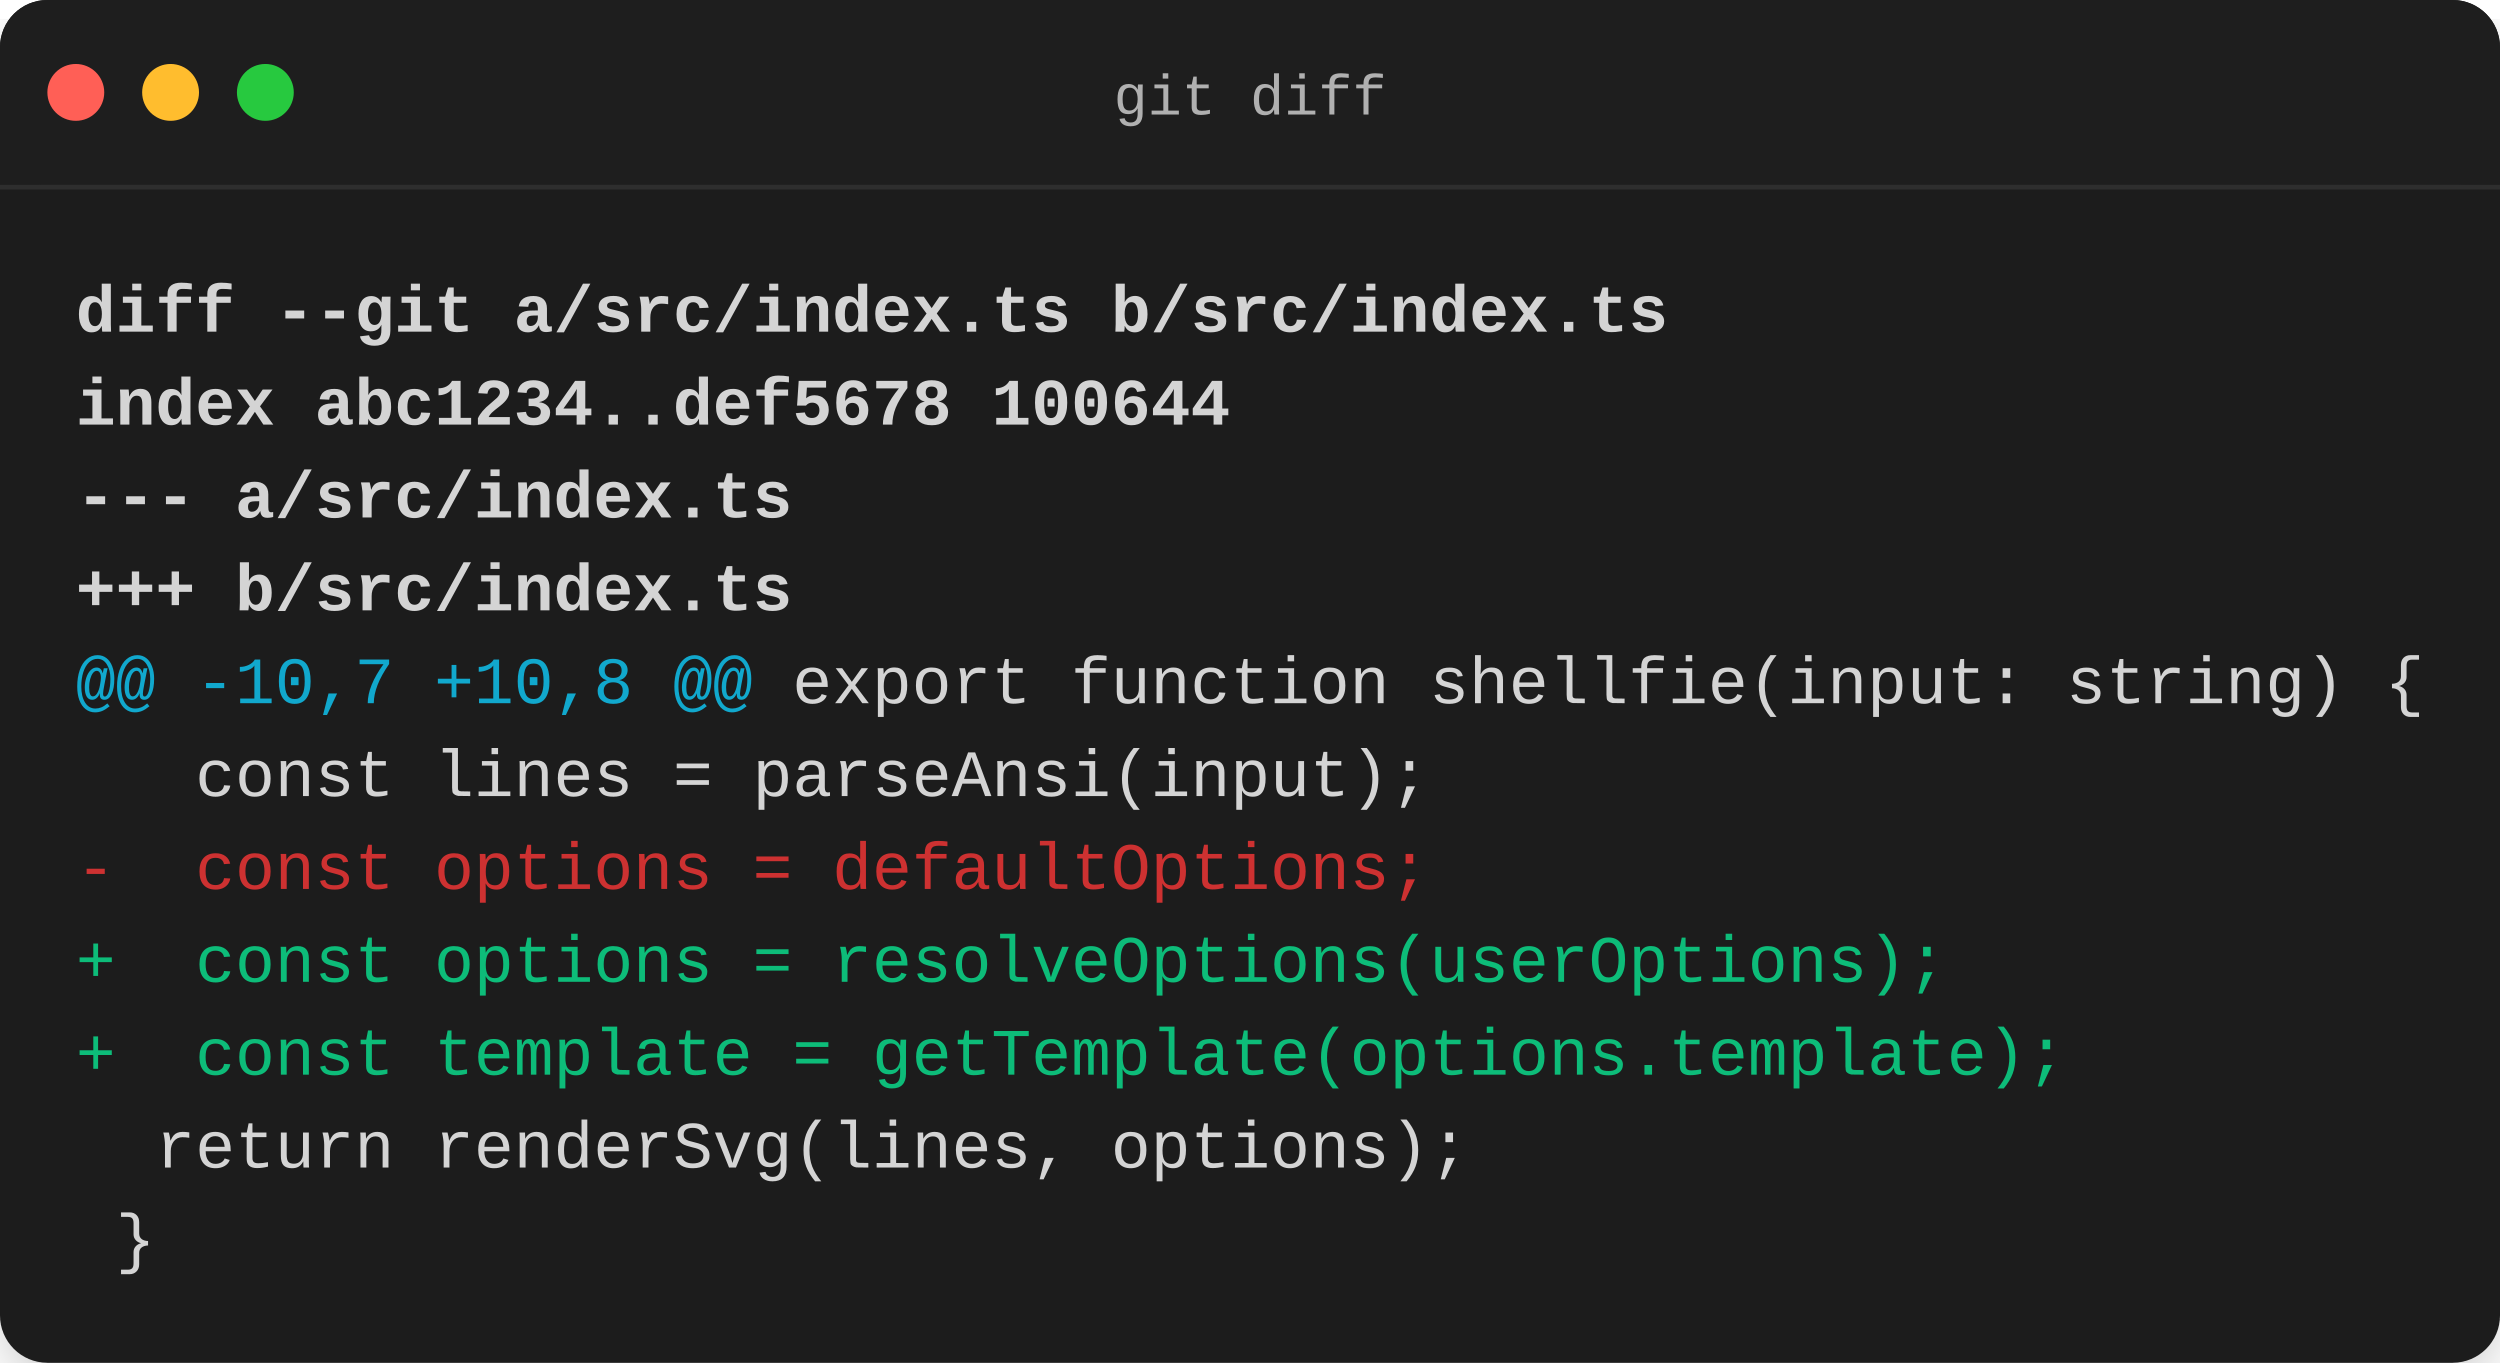
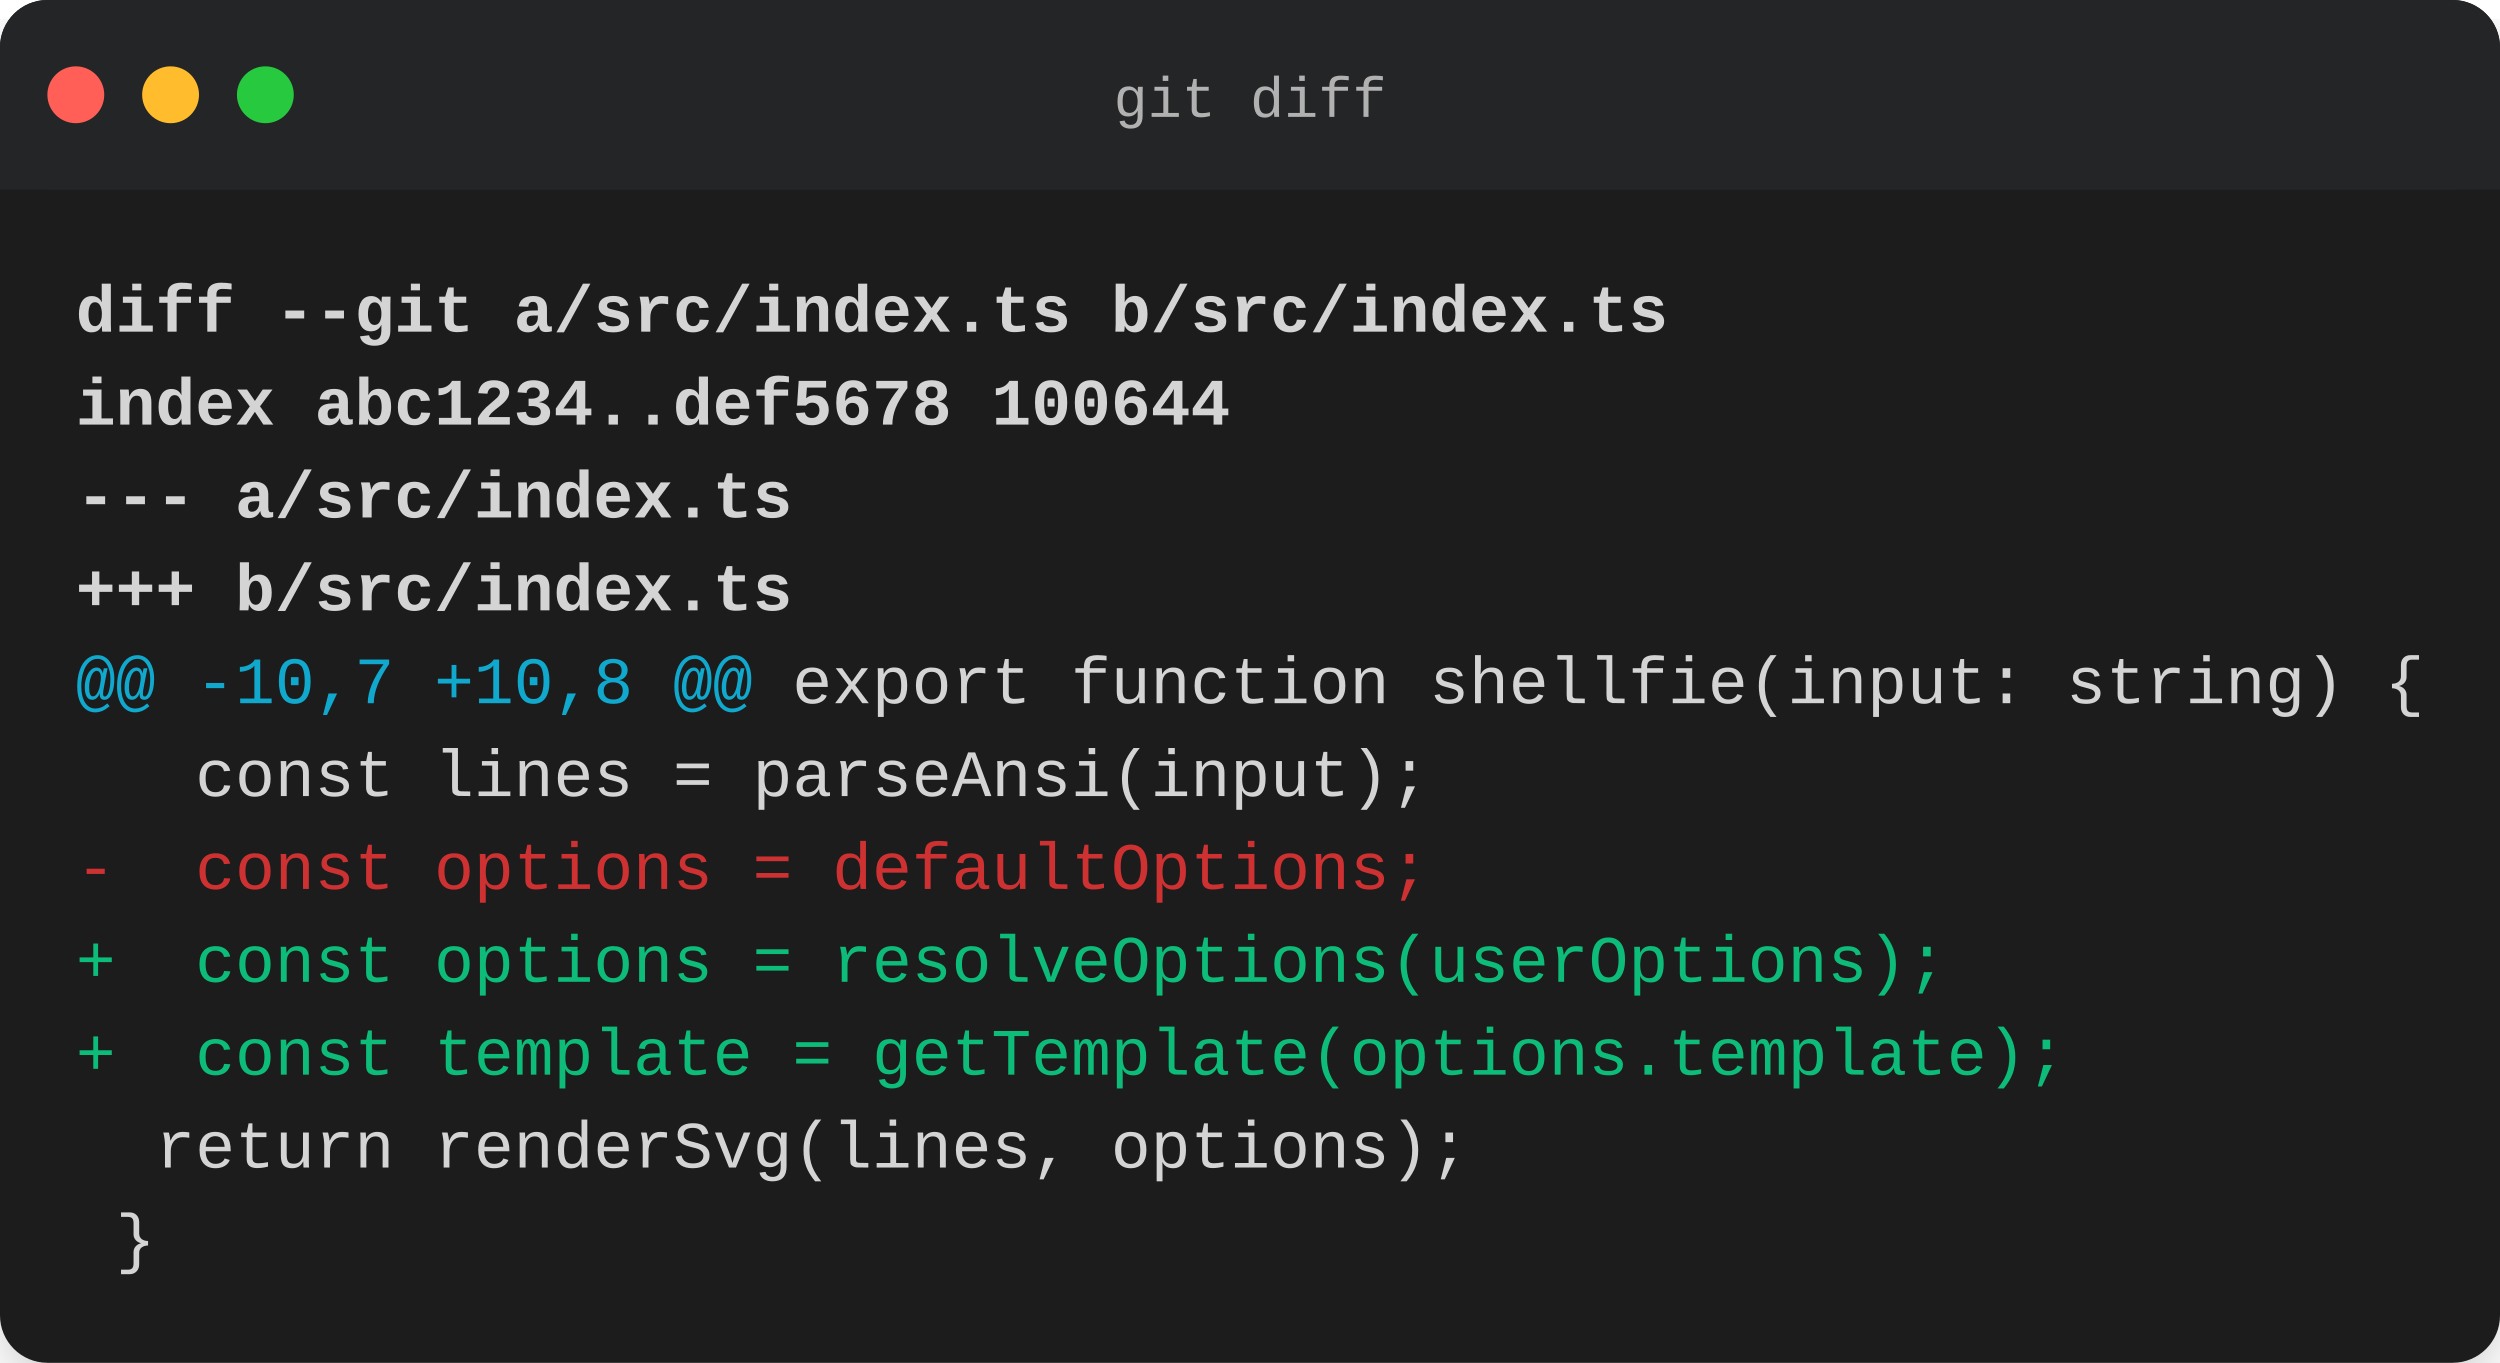
<svg xmlns="http://www.w3.org/2000/svg" viewBox="0 0 527.6 287.6" width="527.6" height="287.6">
  <defs>
    <filter id="shadow" x="-10%" y="-10%" width="120%" height="120%">
      <feDropShadow dx="0" dy="4" stdDeviation="8" flood-opacity="0.3" />
    </filter>
  </defs>
  <rect x="0" y="0" width="527.6" height="287.6" fill="#1e1e1e" rx="10" ry="10" filter="url(#shadow)" />
  <g class="title-bar">
-     <rect x="0" y="0" width="527.6" height="39" fill="#1e1e1e" rx="10" ry="10" />
-     <rect x="0" y="29" width="527.6" height="10" fill="#1e1e1e" />
-     <line x1="0" y1="39.5" x2="527.6" y2="39.5" stroke="#d4d4d41a" stroke-width="1" />
-     <circle cx="16" cy="19.5" r="6" fill="#ff5f56" />
-     <circle cx="36" cy="19.5" r="6" fill="#ffbd2e" />
-     <circle cx="56" cy="19.5" r="6" fill="#27c93f" />
-     <text x="263.8" y="24.167" fill="#d4d4d4" font-family="'SF Mono', 'Monaco', 'Menlo', 'Ubuntu Mono', 'Consolas', 'Courier New', monospace" font-size="12" text-anchor="middle" opacity="0.8">git diff</text>
+     <rect x="0" y="0" width="527.6" height="40" fill="#242526" rx="10" ry="10" />
+     <rect x="0" y="30" width="527.6" height="10" fill="#242526" />
+     <circle cx="16" cy="20" r="6" fill="#ff5f56" />
+     <circle cx="36" cy="20" r="6" fill="#ffbd2e" />
+     <circle cx="56" cy="20" r="6" fill="#27c93f" />
+     <text x="263.8" y="24.667" fill="#d4d4d4" font-family="'SF Mono', 'Monaco', 'Menlo', 'Ubuntu Mono', 'Consolas', 'Courier New', monospace" font-size="12" text-anchor="middle" opacity="0.8">git diff</text>
  </g>
  <g class="text">
    <text y="70" font-family="'SF Mono', 'Monaco', 'Menlo', 'Ubuntu Mono', 'Consolas', 'Courier New', monospace" font-size="14" xml:space="preserve">
      <tspan x="16" fill="#d4d4d4" font-weight="bold">diff --git a/src/index.ts b/src/index.ts</tspan>
    </text>
    <text y="89.6" font-family="'SF Mono', 'Monaco', 'Menlo', 'Ubuntu Mono', 'Consolas', 'Courier New', monospace" font-size="14" xml:space="preserve">
      <tspan x="16" fill="#d4d4d4" font-weight="bold">index abc1234..def5678 100644</tspan>
    </text>
    <text y="109.2" font-family="'SF Mono', 'Monaco', 'Menlo', 'Ubuntu Mono', 'Consolas', 'Courier New', monospace" font-size="14" xml:space="preserve">
      <tspan x="16" fill="#d4d4d4" font-weight="bold">--- a/src/index.ts</tspan>
    </text>
    <text y="128.8" font-family="'SF Mono', 'Monaco', 'Menlo', 'Ubuntu Mono', 'Consolas', 'Courier New', monospace" font-size="14" xml:space="preserve">
      <tspan x="16" fill="#d4d4d4" font-weight="bold">+++ b/src/index.ts</tspan>
    </text>
    <text y="148.4" font-family="'SF Mono', 'Monaco', 'Menlo', 'Ubuntu Mono', 'Consolas', 'Courier New', monospace" font-size="14" xml:space="preserve">
      <tspan x="16" fill="#11a8cd">@@ -10,7 +10,8 @@</tspan>
      <tspan x="158.8" fill="#d4d4d4"> export function shellfie(input: string) {</tspan>
    </text>
    <text y="168" font-family="'SF Mono', 'Monaco', 'Menlo', 'Ubuntu Mono', 'Consolas', 'Courier New', monospace" font-size="14" xml:space="preserve">
      <tspan x="16" fill="#d4d4d4">   const lines = parseAnsi(input);</tspan>
    </text>
    <text y="187.6" font-family="'SF Mono', 'Monaco', 'Menlo', 'Ubuntu Mono', 'Consolas', 'Courier New', monospace" font-size="14" xml:space="preserve">
      <tspan x="16" fill="#cd3131">-  const options = defaultOptions;</tspan>
    </text>
    <text y="207.2" font-family="'SF Mono', 'Monaco', 'Menlo', 'Ubuntu Mono', 'Consolas', 'Courier New', monospace" font-size="14" xml:space="preserve">
      <tspan x="16" fill="#0dbc79">+  const options = resolveOptions(userOptions);</tspan>
    </text>
    <text y="226.8" font-family="'SF Mono', 'Monaco', 'Menlo', 'Ubuntu Mono', 'Consolas', 'Courier New', monospace" font-size="14" xml:space="preserve">
      <tspan x="16" fill="#0dbc79">+  const template = getTemplate(options.template);</tspan>
    </text>
    <text y="246.4" font-family="'SF Mono', 'Monaco', 'Menlo', 'Ubuntu Mono', 'Consolas', 'Courier New', monospace" font-size="14" xml:space="preserve">
      <tspan x="16" fill="#d4d4d4">  return renderSvg(lines, options);</tspan>
    </text>
    <text y="266" font-family="'SF Mono', 'Monaco', 'Menlo', 'Ubuntu Mono', 'Consolas', 'Courier New', monospace" font-size="14" xml:space="preserve">
      <tspan x="16" fill="#d4d4d4"> }</tspan>
    </text>
  </g>
</svg>
